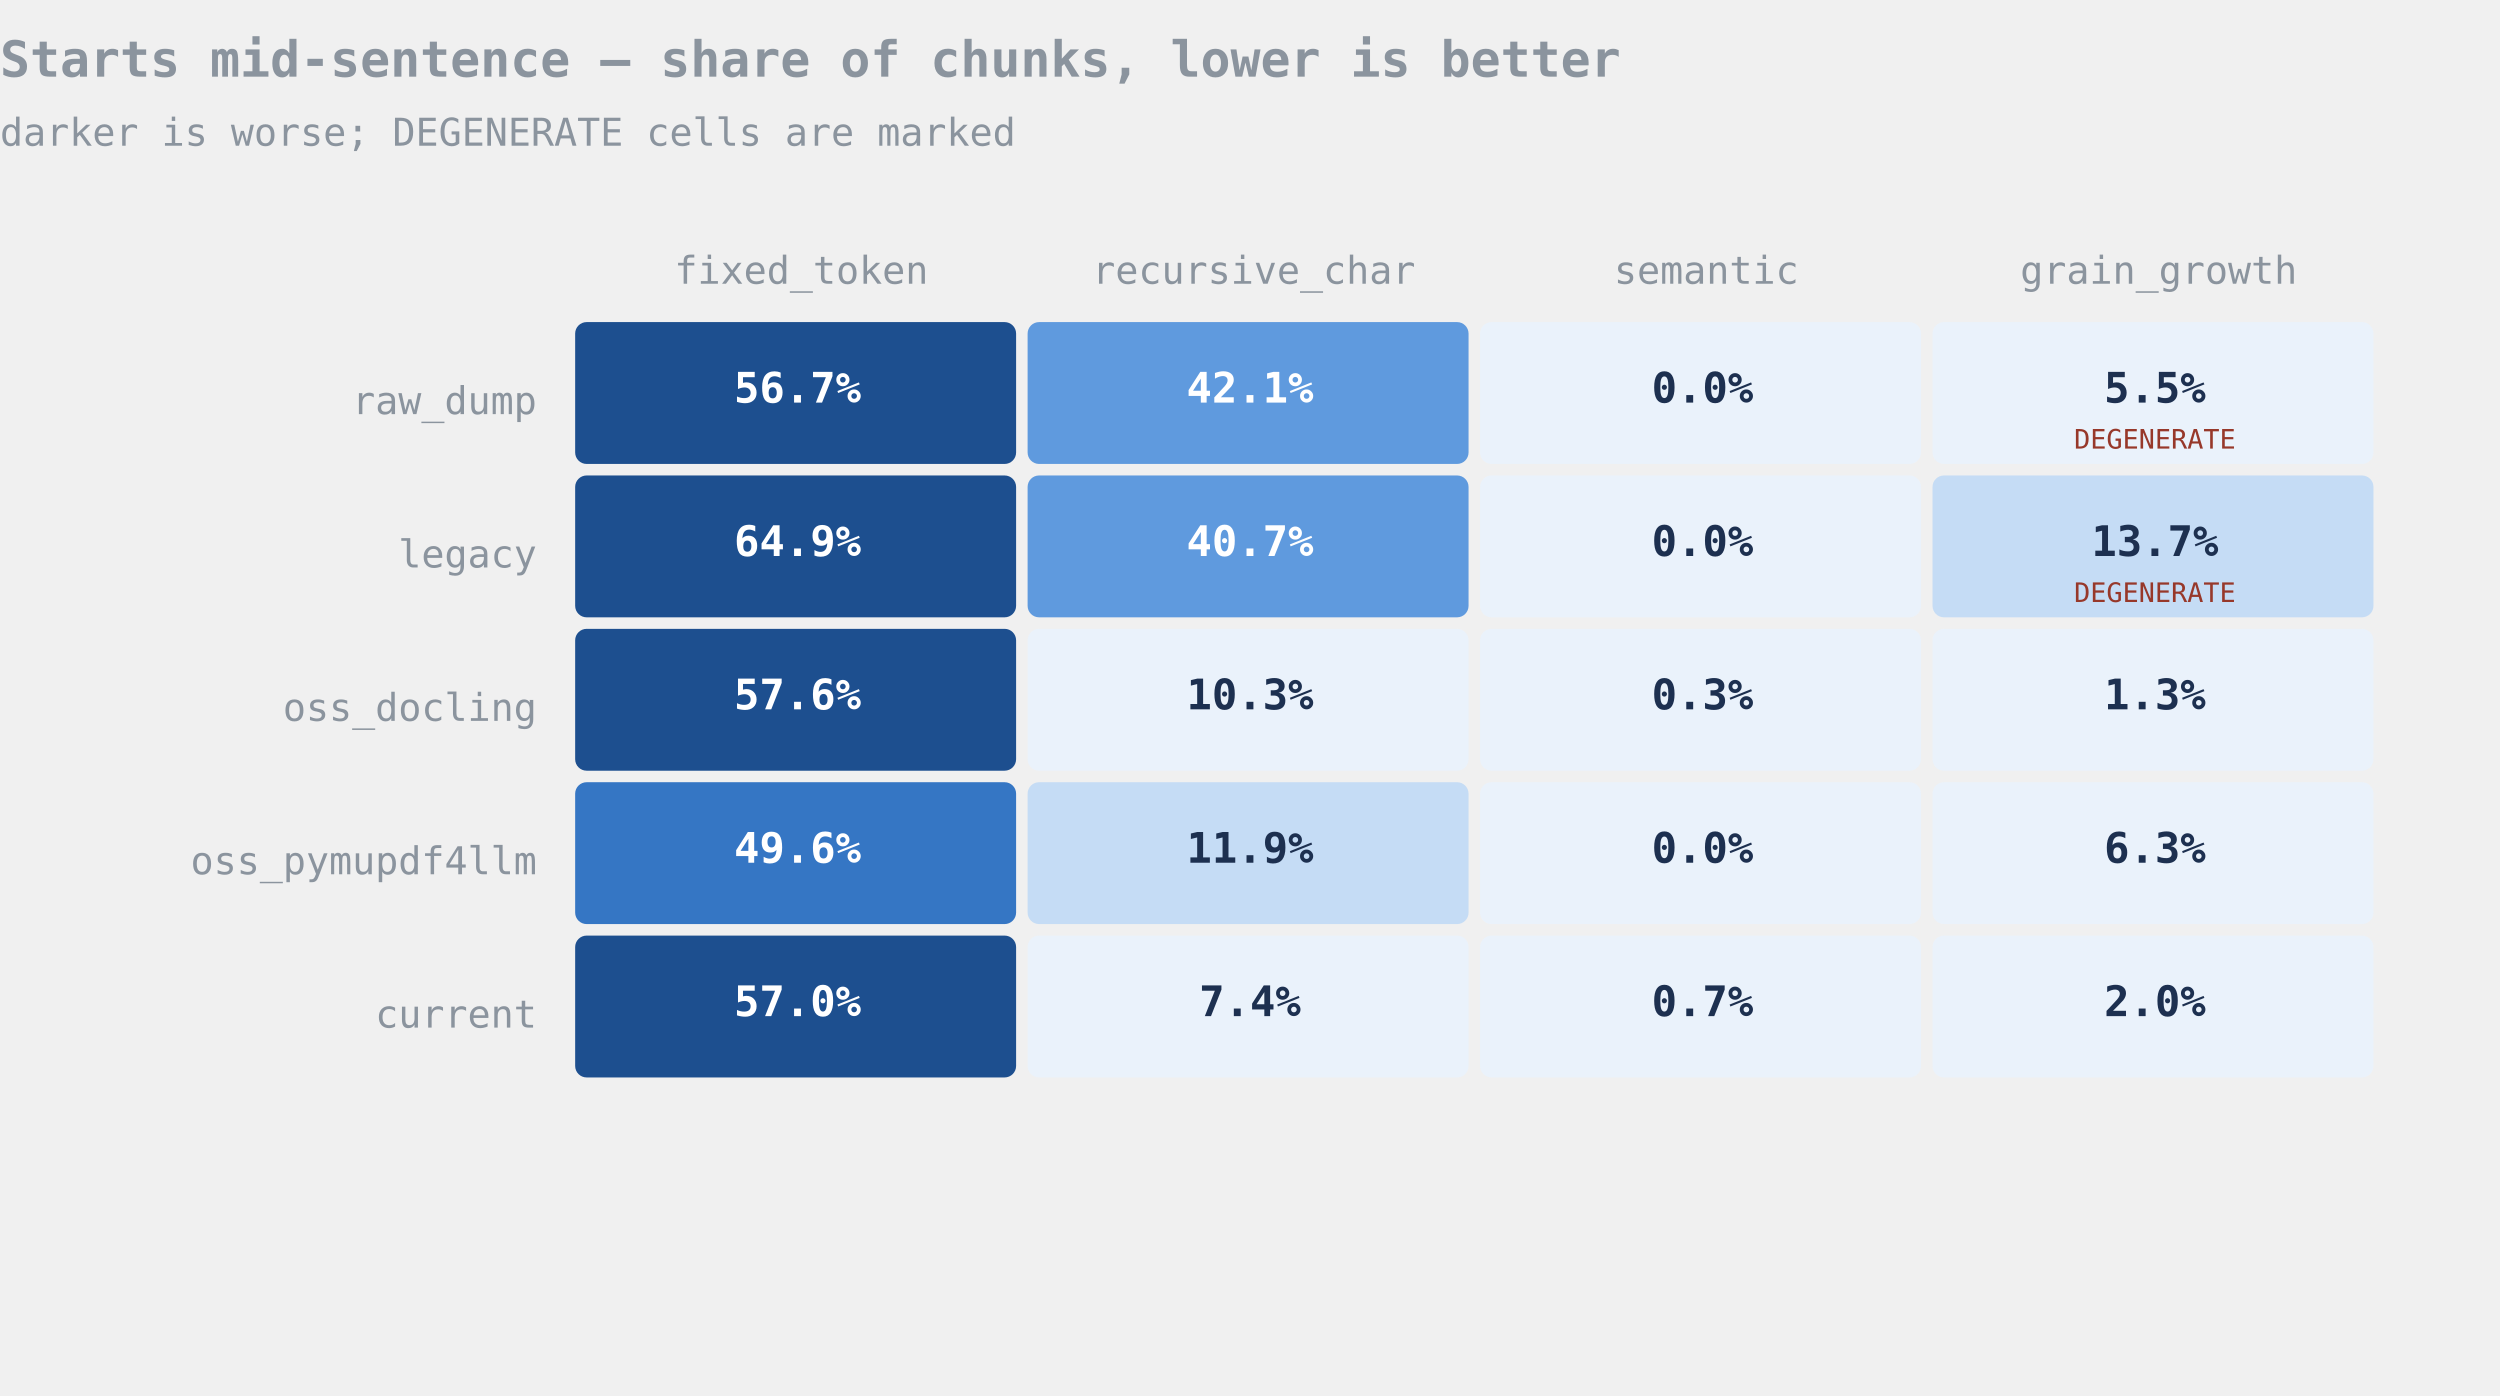
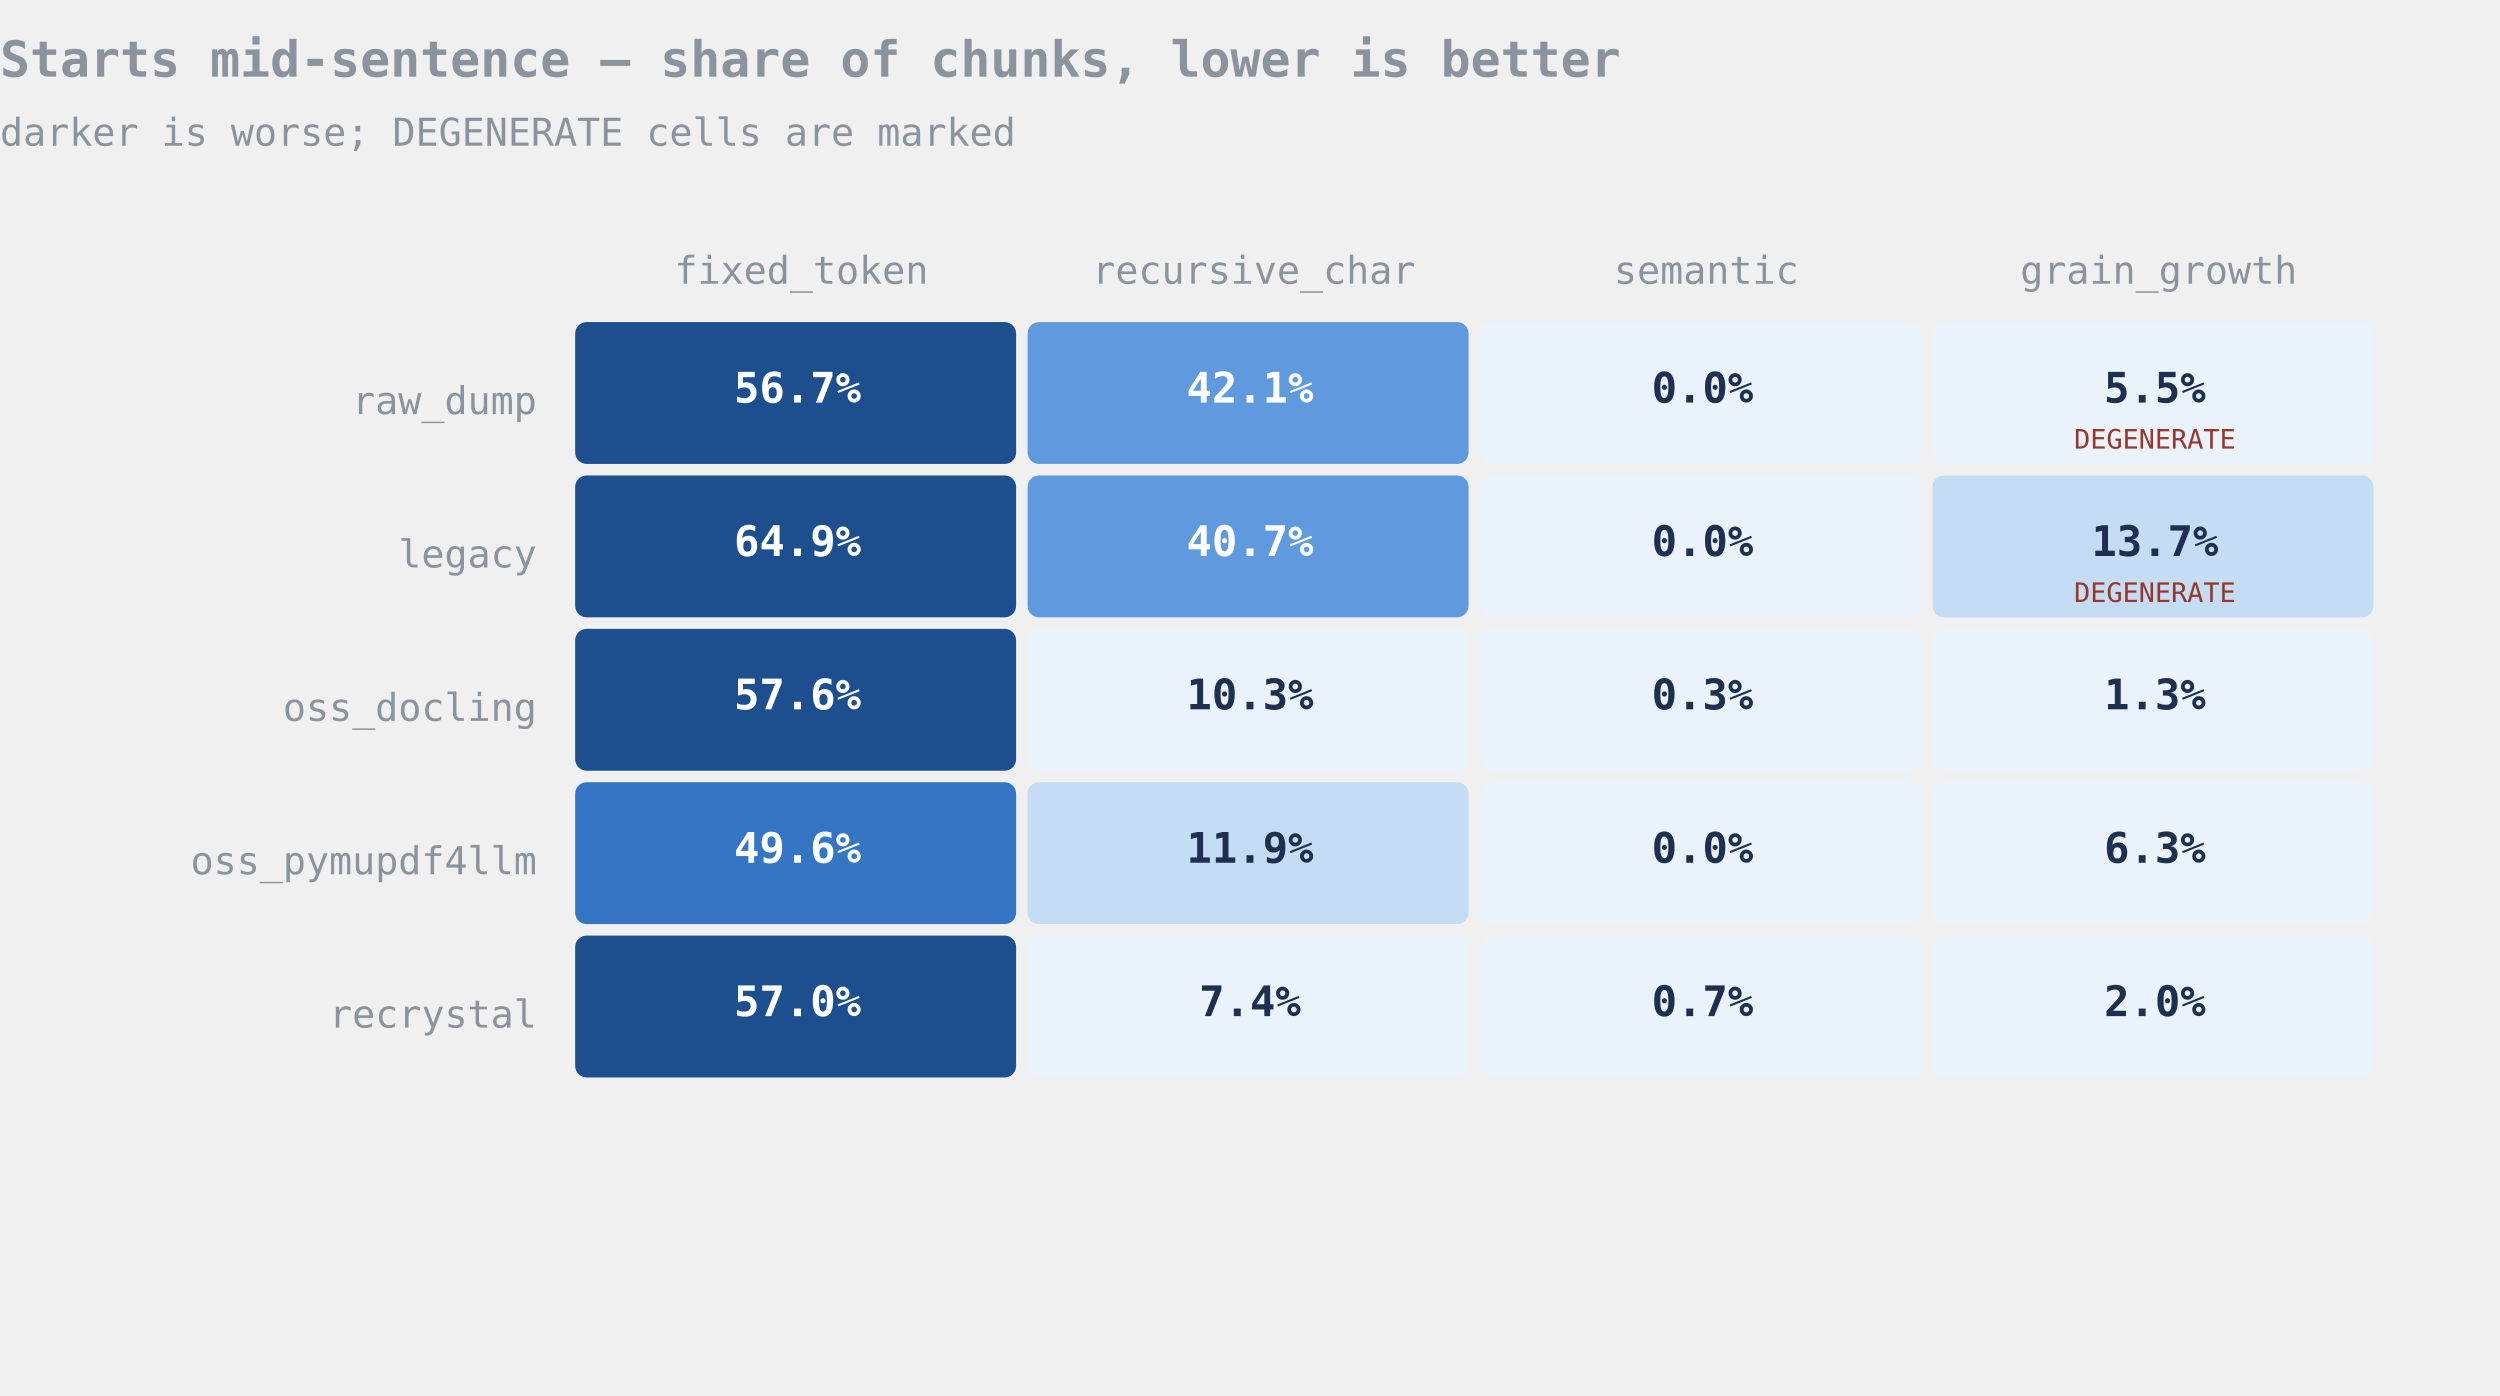
<svg xmlns="http://www.w3.org/2000/svg" viewBox="0 0 652 364" width="652" height="364" font-family="ui-monospace,Menlo,monospace">
  <text x="0.0" y="20.0" font-size="13" fill="#8b949e" text-anchor="start" font-weight="600">Starts mid-sentence — share of chunks, lower is better</text>
  <text x="0.0" y="38.0" font-size="10" fill="#8b949e" text-anchor="start" font-weight="normal">darker is worse; DEGENERATE cells are marked</text>
  <text x="209.0" y="74.0" font-size="10" fill="#8b949e" text-anchor="middle" font-weight="normal">fixed_token</text>
  <text x="327.0" y="74.0" font-size="10" fill="#8b949e" text-anchor="middle" font-weight="normal">recursive_char</text>
  <text x="445.0" y="74.0" font-size="10" fill="#8b949e" text-anchor="middle" font-weight="normal">semantic</text>
  <text x="563.0" y="74.0" font-size="10" fill="#8b949e" text-anchor="middle" font-weight="normal">grain_growth</text>
  <text x="140.0" y="108.0" font-size="10" fill="#8b949e" text-anchor="end" font-weight="normal">raw_dump</text>
  <rect x="150" y="84" width="115" height="37" rx="3" fill="#1d4f8f" />
  <text x="208.0" y="105.0" font-size="11" fill="#ffffff" text-anchor="middle" font-weight="600">56.7%</text>
  <rect x="268" y="84" width="115" height="37" rx="3" fill="#5f9ade" />
  <text x="326.0" y="105.0" font-size="11" fill="#ffffff" text-anchor="middle" font-weight="600">42.1%</text>
  <rect x="386" y="84" width="115" height="37" rx="3" fill="#eaf2fb" />
  <text x="444.0" y="105.0" font-size="11" fill="#1d3050" text-anchor="middle" font-weight="600">0.0%</text>
  <rect x="504" y="84" width="115" height="37" rx="3" fill="#eaf2fb" />
  <text x="562.0" y="105.0" font-size="11" fill="#1d3050" text-anchor="middle" font-weight="600">5.5%</text>
  <text x="562.0" y="117.0" font-size="7" fill="#97382a" text-anchor="middle" font-weight="normal">DEGENERATE</text>
  <text x="140.0" y="148.0" font-size="10" fill="#8b949e" text-anchor="end" font-weight="normal">legacy</text>
  <rect x="150" y="124" width="115" height="37" rx="3" fill="#1d4f8f" />
  <text x="208.0" y="145.0" font-size="11" fill="#ffffff" text-anchor="middle" font-weight="600">64.9%</text>
  <rect x="268" y="124" width="115" height="37" rx="3" fill="#5f9ade" />
  <text x="326.0" y="145.0" font-size="11" fill="#ffffff" text-anchor="middle" font-weight="600">40.7%</text>
  <rect x="386" y="124" width="115" height="37" rx="3" fill="#eaf2fb" />
  <text x="444.0" y="145.0" font-size="11" fill="#1d3050" text-anchor="middle" font-weight="600">0.0%</text>
  <rect x="504" y="124" width="115" height="37" rx="3" fill="#c5dcf5" />
  <text x="562.0" y="145.0" font-size="11" fill="#1d3050" text-anchor="middle" font-weight="600">13.7%</text>
  <text x="562.0" y="157.0" font-size="7" fill="#97382a" text-anchor="middle" font-weight="normal">DEGENERATE</text>
  <text x="140.0" y="188.0" font-size="10" fill="#8b949e" text-anchor="end" font-weight="normal">oss_docling</text>
  <rect x="150" y="164" width="115" height="37" rx="3" fill="#1d4f8f" />
  <text x="208.0" y="185.0" font-size="11" fill="#ffffff" text-anchor="middle" font-weight="600">57.6%</text>
  <rect x="268" y="164" width="115" height="37" rx="3" fill="#eaf2fb" />
  <text x="326.0" y="185.0" font-size="11" fill="#1d3050" text-anchor="middle" font-weight="600">10.3%</text>
  <rect x="386" y="164" width="115" height="37" rx="3" fill="#eaf2fb" />
  <text x="444.0" y="185.0" font-size="11" fill="#1d3050" text-anchor="middle" font-weight="600">0.3%</text>
  <rect x="504" y="164" width="115" height="37" rx="3" fill="#eaf2fb" />
  <text x="562.0" y="185.0" font-size="11" fill="#1d3050" text-anchor="middle" font-weight="600">1.3%</text>
  <text x="140.0" y="228.0" font-size="10" fill="#8b949e" text-anchor="end" font-weight="normal">oss_pymupdf4llm</text>
  <rect x="150" y="204" width="115" height="37" rx="3" fill="#3576c4" />
  <text x="208.0" y="225.0" font-size="11" fill="#ffffff" text-anchor="middle" font-weight="600">49.6%</text>
  <rect x="268" y="204" width="115" height="37" rx="3" fill="#c5dcf5" />
  <text x="326.0" y="225.0" font-size="11" fill="#1d3050" text-anchor="middle" font-weight="600">11.9%</text>
  <rect x="386" y="204" width="115" height="37" rx="3" fill="#eaf2fb" />
  <text x="444.0" y="225.0" font-size="11" fill="#1d3050" text-anchor="middle" font-weight="600">0.0%</text>
  <rect x="504" y="204" width="115" height="37" rx="3" fill="#eaf2fb" />
  <text x="562.0" y="225.0" font-size="11" fill="#1d3050" text-anchor="middle" font-weight="600">6.3%</text>
-   <text x="140.0" y="268.0" font-size="10" fill="#8b949e" text-anchor="end" font-weight="normal">current</text>
+   <text x="140.0" y="268.0" font-size="10" fill="#8b949e" text-anchor="end" font-weight="normal">recrystal</text>
  <rect x="150" y="244" width="115" height="37" rx="3" fill="#1d4f8f" />
  <text x="208.0" y="265.0" font-size="11" fill="#ffffff" text-anchor="middle" font-weight="600">57.0%</text>
  <rect x="268" y="244" width="115" height="37" rx="3" fill="#eaf2fb" />
  <text x="326.0" y="265.0" font-size="11" fill="#1d3050" text-anchor="middle" font-weight="600">7.4%</text>
  <rect x="386" y="244" width="115" height="37" rx="3" fill="#eaf2fb" />
  <text x="444.0" y="265.0" font-size="11" fill="#1d3050" text-anchor="middle" font-weight="600">0.7%</text>
  <rect x="504" y="244" width="115" height="37" rx="3" fill="#eaf2fb" />
  <text x="562.0" y="265.0" font-size="11" fill="#1d3050" text-anchor="middle" font-weight="600">2.0%</text>
</svg>
